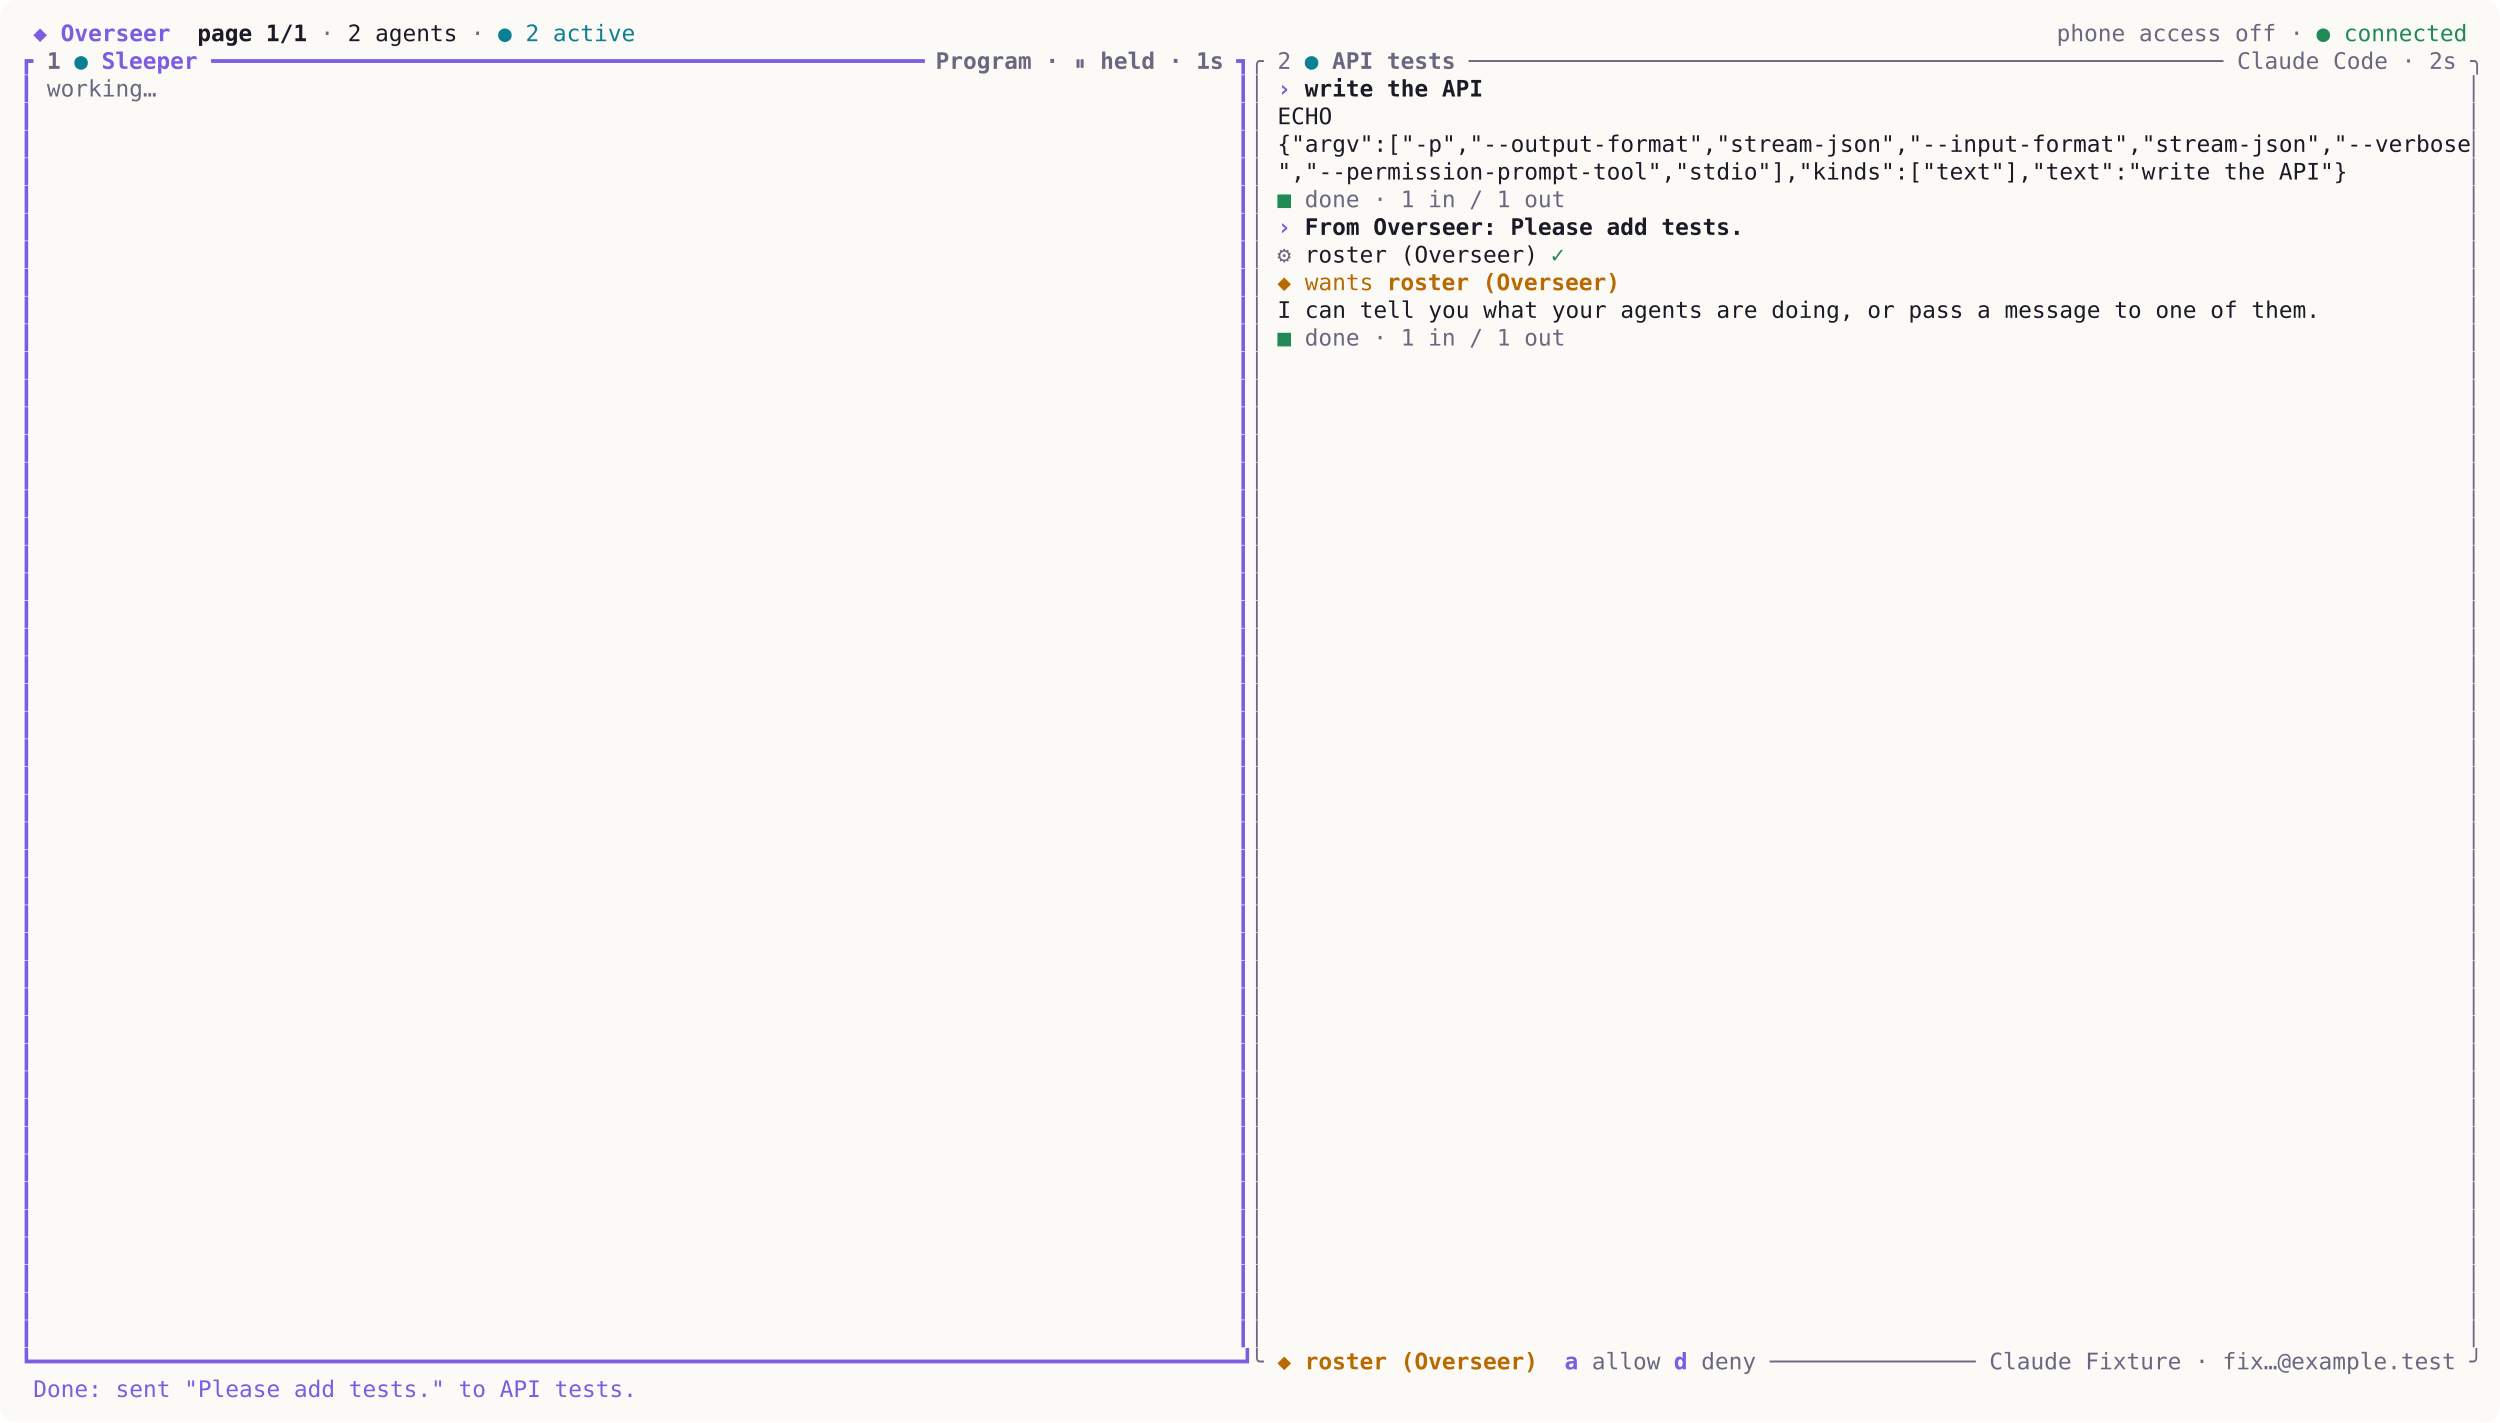
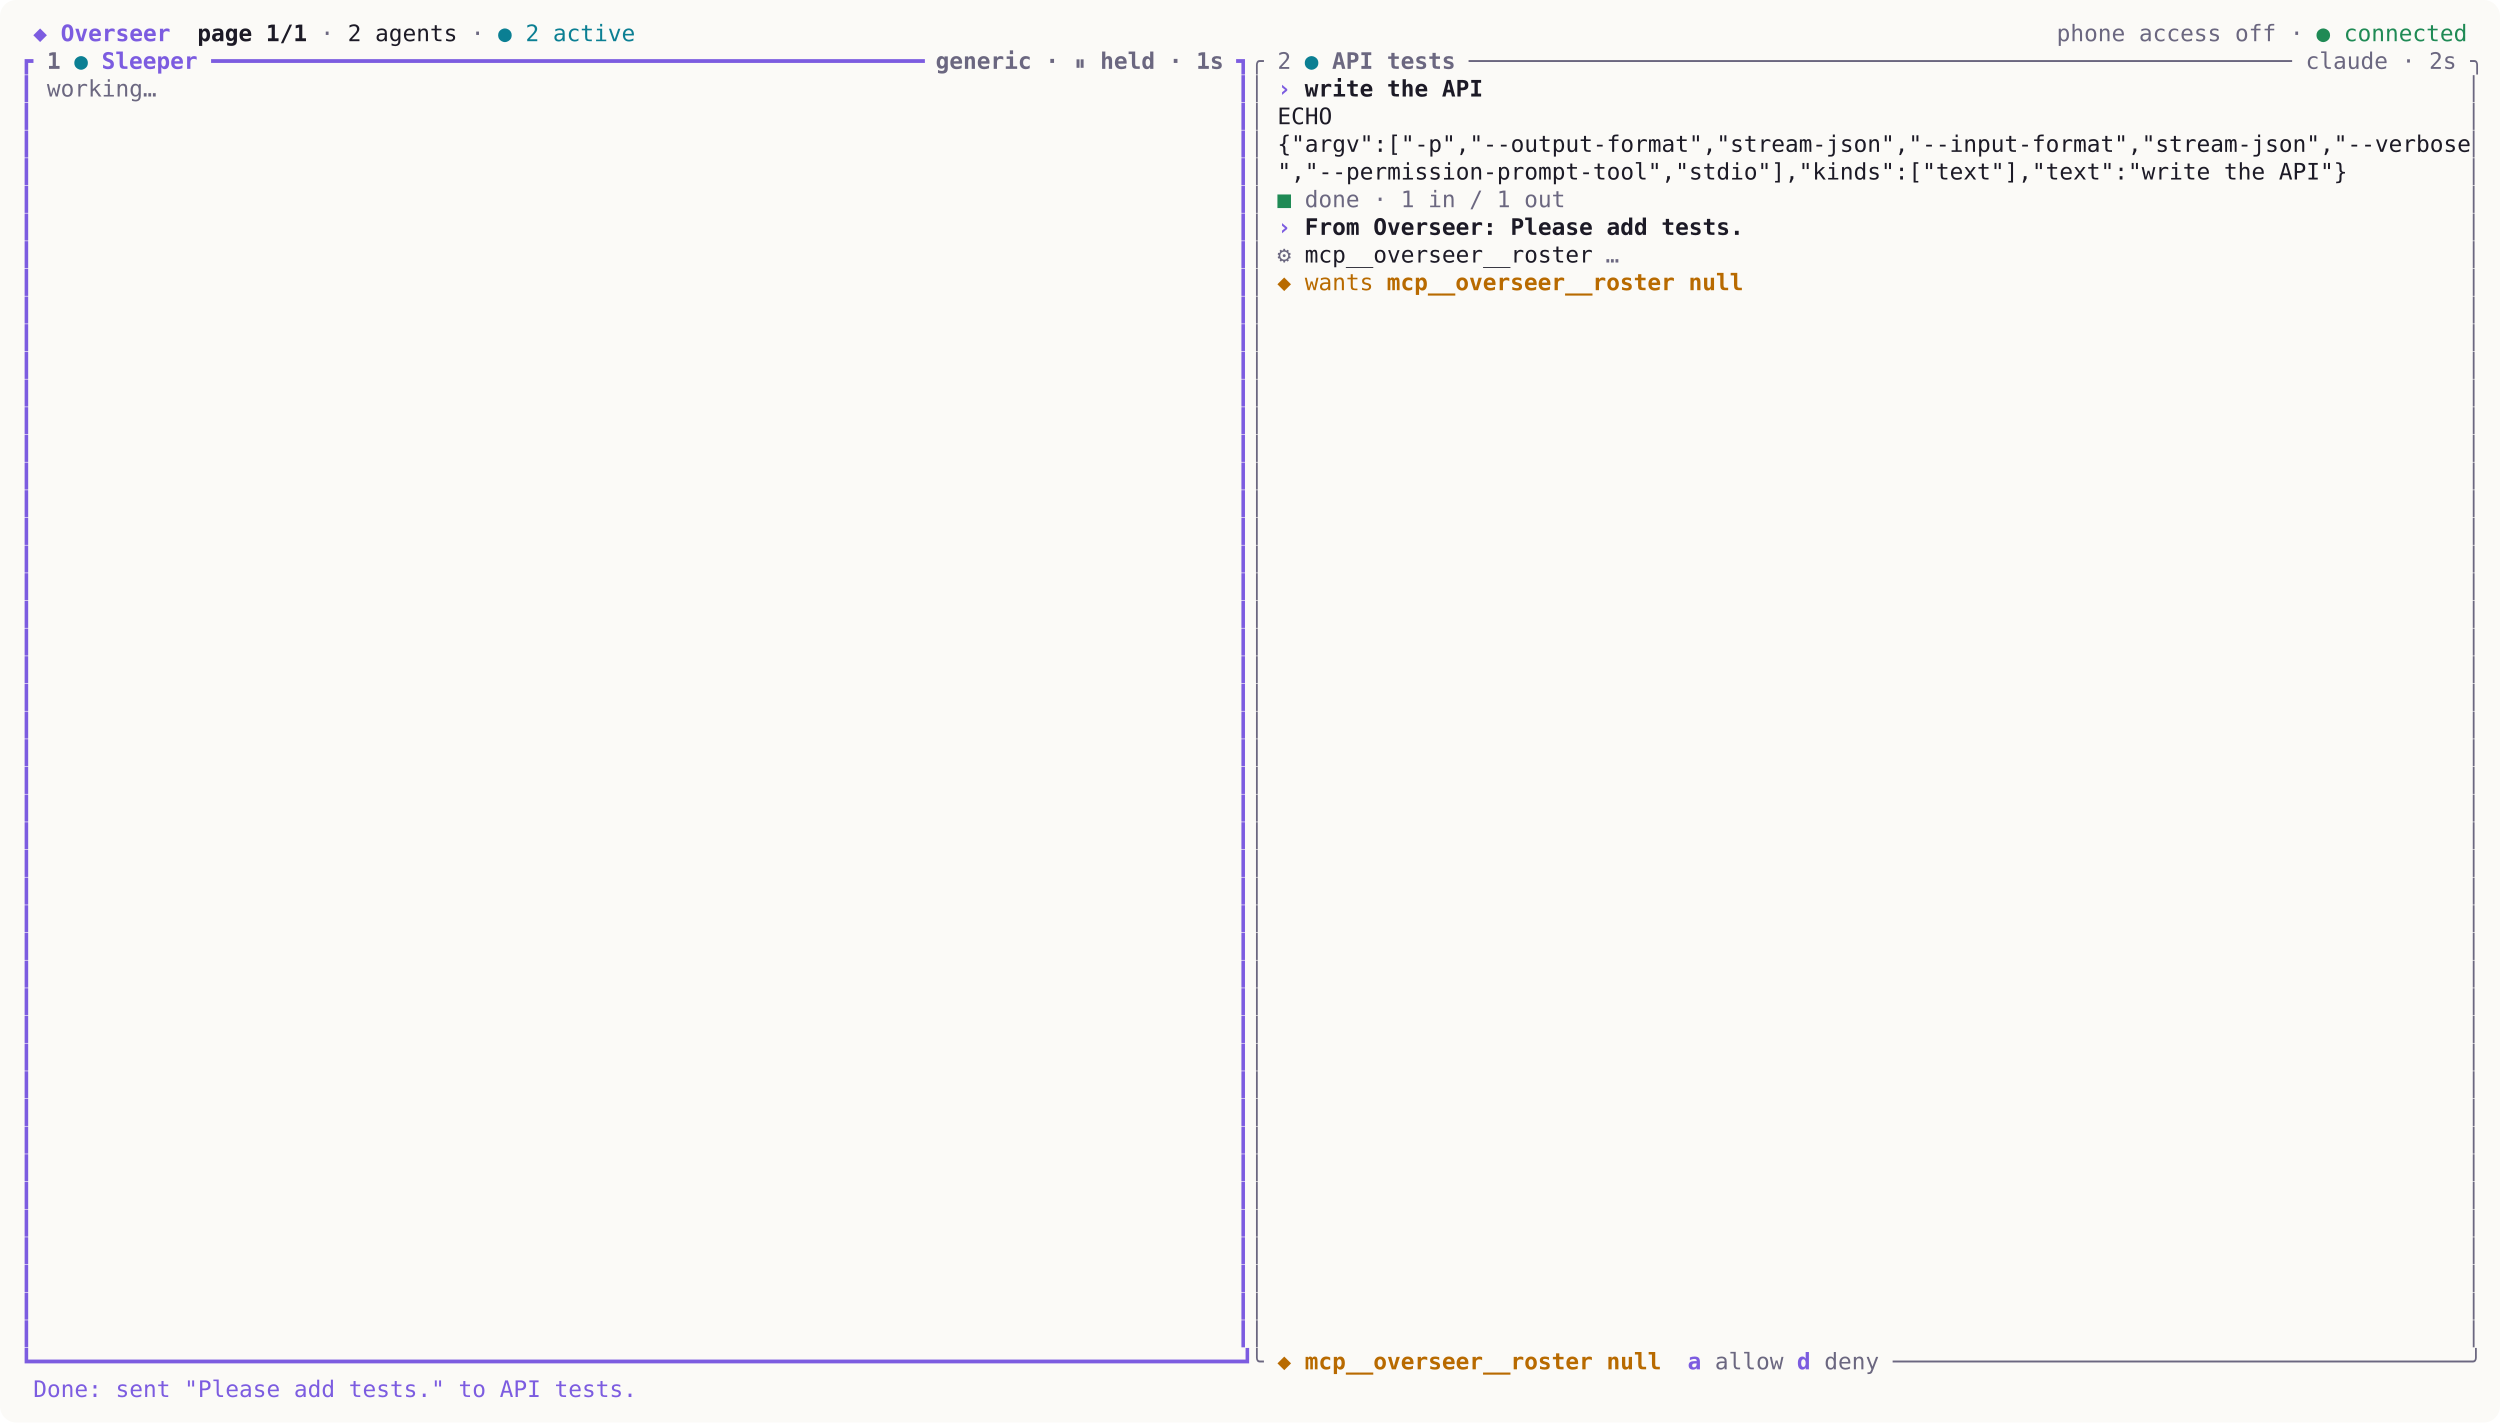
<svg xmlns="http://www.w3.org/2000/svg" width="1536" height="874" viewBox="0 0 1536 874">
  <rect width="100%" height="100%" rx="10" fill="#fbfaf7" />
  <g font-family="ui-monospace, SFMono-Regular, Menlo, monospace" font-size="14">
    <text x="12.0" y="25.3" textLength="100.8" lengthAdjust="spacingAndGlyphs" fill="#7c5ce0" font-weight="700" xml:space="preserve"> ◆ Overseer </text>
    <text x="112.8" y="25.3" textLength="84.0" lengthAdjust="spacingAndGlyphs" fill="#1c1a26" font-weight="700" xml:space="preserve"> page 1/1 </text>
    <text x="196.8" y="25.3" textLength="16.8" lengthAdjust="spacingAndGlyphs" fill="#6b6780" xml:space="preserve">· </text>
    <text x="213.6" y="25.3" textLength="67.2" lengthAdjust="spacingAndGlyphs" fill="#1c1a26" xml:space="preserve">2 agents</text>
    <text x="280.8" y="25.3" textLength="25.2" lengthAdjust="spacingAndGlyphs" fill="#6b6780" xml:space="preserve"> · </text>
    <text x="306.0" y="25.3" textLength="84.0" lengthAdjust="spacingAndGlyphs" fill="#0b7f93" xml:space="preserve">● 2 active</text>
    <text x="1263.6" y="25.3" textLength="159.6" lengthAdjust="spacingAndGlyphs" fill="#6b6780" xml:space="preserve">phone access off · </text>
    <text x="1423.2" y="25.3" textLength="100.8" lengthAdjust="spacingAndGlyphs" fill="#1f8a55" xml:space="preserve">● connected </text>
    <text x="12.0" y="42.3" textLength="8.4" lengthAdjust="spacingAndGlyphs" fill="#7c5ce0" font-weight="700" xml:space="preserve">┏</text>
    <text x="20.4" y="42.3" textLength="25.2" lengthAdjust="spacingAndGlyphs" fill="#6b6780" font-weight="700" xml:space="preserve"> 1 </text>
    <text x="45.6" y="42.3" textLength="16.8" lengthAdjust="spacingAndGlyphs" fill="#0b7f93" font-weight="700" xml:space="preserve">● </text>
    <text x="62.4" y="42.3" textLength="504.0" lengthAdjust="spacingAndGlyphs" fill="#7c5ce0" font-weight="700" xml:space="preserve">Sleeper ━━━━━━━━━━━━━━━━━━━━━━━━━━━━━━━━━━━━━━━━━━━━━━━━━━━━</text>
-     <text x="566.4" y="42.3" textLength="193.2" lengthAdjust="spacingAndGlyphs" fill="#6b6780" font-weight="700" xml:space="preserve"> Program · ⏸ held · 1s </text>
+     <text x="566.4" y="42.3" textLength="193.2" lengthAdjust="spacingAndGlyphs" fill="#6b6780" font-weight="700" xml:space="preserve"> generic · ⏸ held · 1s </text>
    <text x="759.6" y="42.3" textLength="8.4" lengthAdjust="spacingAndGlyphs" fill="#7c5ce0" font-weight="700" xml:space="preserve">┓</text>
    <text x="768.0" y="42.3" textLength="33.6" lengthAdjust="spacingAndGlyphs" fill="#6b6780" xml:space="preserve">╭ 2 </text>
    <text x="801.6" y="42.3" textLength="16.8" lengthAdjust="spacingAndGlyphs" fill="#0b7f93" xml:space="preserve">● </text>
    <text x="818.4" y="42.3" textLength="75.6" lengthAdjust="spacingAndGlyphs" fill="#6b6780" font-weight="700" xml:space="preserve">API tests</text>
-     <text x="894.0" y="42.3" textLength="630.0" lengthAdjust="spacingAndGlyphs" fill="#6b6780" xml:space="preserve"> ─────────────────────────────────────────────────────── Claude Code · 2s ╮</text>
+     <text x="894.0" y="42.3" textLength="630.0" lengthAdjust="spacingAndGlyphs" fill="#6b6780" xml:space="preserve"> ──────────────────────────────────────────────────────────── claude · 2s ╮</text>
    <text x="12.0" y="59.3" textLength="8.4" lengthAdjust="spacingAndGlyphs" fill="#7c5ce0" font-weight="700" xml:space="preserve">┃</text>
    <text x="28.8" y="59.3" textLength="67.2" lengthAdjust="spacingAndGlyphs" fill="#6b6780" xml:space="preserve">working…</text>
    <text x="759.6" y="59.3" textLength="8.4" lengthAdjust="spacingAndGlyphs" fill="#7c5ce0" font-weight="700" xml:space="preserve">┃</text>
    <text x="768.0" y="59.3" textLength="8.4" lengthAdjust="spacingAndGlyphs" fill="#6b6780" xml:space="preserve">│</text>
    <text x="784.8" y="59.3" textLength="16.8" lengthAdjust="spacingAndGlyphs" fill="#7c5ce0" font-weight="700" xml:space="preserve">› </text>
    <text x="801.6" y="59.3" textLength="109.2" lengthAdjust="spacingAndGlyphs" fill="#1c1a26" font-weight="700" xml:space="preserve">write the API</text>
    <text x="1515.6" y="59.3" textLength="8.4" lengthAdjust="spacingAndGlyphs" fill="#6b6780" xml:space="preserve">│</text>
    <text x="12.0" y="76.3" textLength="8.4" lengthAdjust="spacingAndGlyphs" fill="#7c5ce0" font-weight="700" xml:space="preserve">┃</text>
    <text x="759.6" y="76.3" textLength="8.4" lengthAdjust="spacingAndGlyphs" fill="#7c5ce0" font-weight="700" xml:space="preserve">┃</text>
    <text x="768.0" y="76.3" textLength="8.4" lengthAdjust="spacingAndGlyphs" fill="#6b6780" xml:space="preserve">│</text>
    <text x="776.4" y="76.3" textLength="739.2" lengthAdjust="spacingAndGlyphs" fill="#1c1a26" xml:space="preserve"> ECHO                                                                                   </text>
    <text x="1515.6" y="76.3" textLength="8.4" lengthAdjust="spacingAndGlyphs" fill="#6b6780" xml:space="preserve">│</text>
    <text x="12.0" y="93.3" textLength="8.4" lengthAdjust="spacingAndGlyphs" fill="#7c5ce0" font-weight="700" xml:space="preserve">┃</text>
    <text x="759.6" y="93.3" textLength="8.4" lengthAdjust="spacingAndGlyphs" fill="#7c5ce0" font-weight="700" xml:space="preserve">┃</text>
    <text x="768.0" y="93.3" textLength="8.4" lengthAdjust="spacingAndGlyphs" fill="#6b6780" xml:space="preserve">│</text>
    <text x="776.4" y="93.3" textLength="739.2" lengthAdjust="spacingAndGlyphs" fill="#1c1a26" xml:space="preserve"> {"argv":["-p","--output-format","stream-json","--input-format","stream-json","--verbose</text>
    <text x="1515.6" y="93.3" textLength="8.4" lengthAdjust="spacingAndGlyphs" fill="#6b6780" xml:space="preserve">│</text>
    <text x="12.0" y="110.3" textLength="8.4" lengthAdjust="spacingAndGlyphs" fill="#7c5ce0" font-weight="700" xml:space="preserve">┃</text>
    <text x="759.6" y="110.3" textLength="8.4" lengthAdjust="spacingAndGlyphs" fill="#7c5ce0" font-weight="700" xml:space="preserve">┃</text>
    <text x="768.0" y="110.3" textLength="8.4" lengthAdjust="spacingAndGlyphs" fill="#6b6780" xml:space="preserve">│</text>
    <text x="776.4" y="110.3" textLength="739.2" lengthAdjust="spacingAndGlyphs" fill="#1c1a26" xml:space="preserve"> ","--permission-prompt-tool","stdio"],"kinds":["text"],"text":"write the API"}         </text>
    <text x="1515.6" y="110.3" textLength="8.4" lengthAdjust="spacingAndGlyphs" fill="#6b6780" xml:space="preserve">│</text>
    <text x="12.0" y="127.3" textLength="8.4" lengthAdjust="spacingAndGlyphs" fill="#7c5ce0" font-weight="700" xml:space="preserve">┃</text>
    <text x="759.6" y="127.3" textLength="8.4" lengthAdjust="spacingAndGlyphs" fill="#7c5ce0" font-weight="700" xml:space="preserve">┃</text>
    <text x="768.0" y="127.3" textLength="8.4" lengthAdjust="spacingAndGlyphs" fill="#6b6780" xml:space="preserve">│</text>
    <text x="784.8" y="127.3" textLength="16.8" lengthAdjust="spacingAndGlyphs" fill="#1f8a55" xml:space="preserve">■ </text>
    <text x="801.6" y="127.3" textLength="159.6" lengthAdjust="spacingAndGlyphs" fill="#6b6780" xml:space="preserve">done · 1 in / 1 out</text>
    <text x="1515.6" y="127.3" textLength="8.4" lengthAdjust="spacingAndGlyphs" fill="#6b6780" xml:space="preserve">│</text>
    <text x="12.0" y="144.3" textLength="8.4" lengthAdjust="spacingAndGlyphs" fill="#7c5ce0" font-weight="700" xml:space="preserve">┃</text>
    <text x="759.6" y="144.3" textLength="8.4" lengthAdjust="spacingAndGlyphs" fill="#7c5ce0" font-weight="700" xml:space="preserve">┃</text>
    <text x="768.0" y="144.3" textLength="8.4" lengthAdjust="spacingAndGlyphs" fill="#6b6780" xml:space="preserve">│</text>
    <text x="784.8" y="144.3" textLength="16.8" lengthAdjust="spacingAndGlyphs" fill="#7c5ce0" font-weight="700" xml:space="preserve">› </text>
    <text x="801.6" y="144.3" textLength="268.8" lengthAdjust="spacingAndGlyphs" fill="#1c1a26" font-weight="700" xml:space="preserve">From Overseer: Please add tests.</text>
    <text x="1515.6" y="144.3" textLength="8.4" lengthAdjust="spacingAndGlyphs" fill="#6b6780" xml:space="preserve">│</text>
    <text x="12.0" y="161.3" textLength="8.4" lengthAdjust="spacingAndGlyphs" fill="#7c5ce0" font-weight="700" xml:space="preserve">┃</text>
    <text x="759.6" y="161.3" textLength="8.4" lengthAdjust="spacingAndGlyphs" fill="#7c5ce0" font-weight="700" xml:space="preserve">┃</text>
    <text x="768.0" y="161.3" textLength="8.4" lengthAdjust="spacingAndGlyphs" fill="#6b6780" xml:space="preserve">│</text>
    <text x="784.8" y="161.3" textLength="16.8" lengthAdjust="spacingAndGlyphs" fill="#6b6780" xml:space="preserve">⚙ </text>
-     <text x="801.6" y="161.3" textLength="142.8" lengthAdjust="spacingAndGlyphs" fill="#1c1a26" xml:space="preserve">roster (Overseer)</text>
-     <text x="944.4" y="161.3" textLength="16.8" lengthAdjust="spacingAndGlyphs" fill="#1f8a55" xml:space="preserve"> ✓</text>
+     <text x="801.6" y="161.3" textLength="176.4" lengthAdjust="spacingAndGlyphs" fill="#1c1a26" xml:space="preserve">mcp__overseer__roster</text>
+     <text x="978.0" y="161.3" textLength="16.8" lengthAdjust="spacingAndGlyphs" fill="#6b6780" xml:space="preserve"> …</text>
    <text x="1515.6" y="161.3" textLength="8.4" lengthAdjust="spacingAndGlyphs" fill="#6b6780" xml:space="preserve">│</text>
    <text x="12.0" y="178.3" textLength="8.4" lengthAdjust="spacingAndGlyphs" fill="#7c5ce0" font-weight="700" xml:space="preserve">┃</text>
    <text x="759.6" y="178.3" textLength="8.4" lengthAdjust="spacingAndGlyphs" fill="#7c5ce0" font-weight="700" xml:space="preserve">┃</text>
    <text x="768.0" y="178.3" textLength="8.4" lengthAdjust="spacingAndGlyphs" fill="#6b6780" xml:space="preserve">│</text>
    <text x="784.8" y="178.3" textLength="67.2" lengthAdjust="spacingAndGlyphs" fill="#b86a00" xml:space="preserve">◆ wants </text>
-     <text x="852.0" y="178.3" textLength="142.8" lengthAdjust="spacingAndGlyphs" fill="#b86a00" font-weight="700" xml:space="preserve">roster (Overseer)</text>
+     <text x="852.0" y="178.3" textLength="218.4" lengthAdjust="spacingAndGlyphs" fill="#b86a00" font-weight="700" xml:space="preserve">mcp__overseer__roster null</text>
    <text x="1515.6" y="178.3" textLength="8.4" lengthAdjust="spacingAndGlyphs" fill="#6b6780" xml:space="preserve">│</text>
    <text x="12.0" y="195.3" textLength="8.4" lengthAdjust="spacingAndGlyphs" fill="#7c5ce0" font-weight="700" xml:space="preserve">┃</text>
    <text x="759.6" y="195.3" textLength="8.4" lengthAdjust="spacingAndGlyphs" fill="#7c5ce0" font-weight="700" xml:space="preserve">┃</text>
    <text x="768.0" y="195.3" textLength="8.4" lengthAdjust="spacingAndGlyphs" fill="#6b6780" xml:space="preserve">│</text>
-     <text x="776.4" y="195.3" textLength="739.2" lengthAdjust="spacingAndGlyphs" fill="#1c1a26" xml:space="preserve"> I can tell you what your agents are doing, or pass a message to one of them.           </text>
    <text x="1515.6" y="195.3" textLength="8.4" lengthAdjust="spacingAndGlyphs" fill="#6b6780" xml:space="preserve">│</text>
    <text x="12.0" y="212.3" textLength="8.4" lengthAdjust="spacingAndGlyphs" fill="#7c5ce0" font-weight="700" xml:space="preserve">┃</text>
    <text x="759.6" y="212.3" textLength="8.4" lengthAdjust="spacingAndGlyphs" fill="#7c5ce0" font-weight="700" xml:space="preserve">┃</text>
    <text x="768.0" y="212.3" textLength="8.4" lengthAdjust="spacingAndGlyphs" fill="#6b6780" xml:space="preserve">│</text>
-     <text x="784.8" y="212.3" textLength="16.8" lengthAdjust="spacingAndGlyphs" fill="#1f8a55" xml:space="preserve">■ </text>
-     <text x="801.6" y="212.3" textLength="159.6" lengthAdjust="spacingAndGlyphs" fill="#6b6780" xml:space="preserve">done · 1 in / 1 out</text>
    <text x="1515.6" y="212.3" textLength="8.4" lengthAdjust="spacingAndGlyphs" fill="#6b6780" xml:space="preserve">│</text>
    <text x="12.0" y="229.3" textLength="8.4" lengthAdjust="spacingAndGlyphs" fill="#7c5ce0" font-weight="700" xml:space="preserve">┃</text>
    <text x="759.6" y="229.3" textLength="8.4" lengthAdjust="spacingAndGlyphs" fill="#7c5ce0" font-weight="700" xml:space="preserve">┃</text>
    <text x="768.0" y="229.3" textLength="8.4" lengthAdjust="spacingAndGlyphs" fill="#6b6780" xml:space="preserve">│</text>
    <text x="1515.6" y="229.3" textLength="8.4" lengthAdjust="spacingAndGlyphs" fill="#6b6780" xml:space="preserve">│</text>
    <text x="12.0" y="246.3" textLength="8.4" lengthAdjust="spacingAndGlyphs" fill="#7c5ce0" font-weight="700" xml:space="preserve">┃</text>
    <text x="759.6" y="246.3" textLength="8.4" lengthAdjust="spacingAndGlyphs" fill="#7c5ce0" font-weight="700" xml:space="preserve">┃</text>
    <text x="768.0" y="246.3" textLength="8.4" lengthAdjust="spacingAndGlyphs" fill="#6b6780" xml:space="preserve">│</text>
    <text x="1515.6" y="246.3" textLength="8.4" lengthAdjust="spacingAndGlyphs" fill="#6b6780" xml:space="preserve">│</text>
    <text x="12.0" y="263.3" textLength="8.4" lengthAdjust="spacingAndGlyphs" fill="#7c5ce0" font-weight="700" xml:space="preserve">┃</text>
    <text x="759.6" y="263.3" textLength="8.4" lengthAdjust="spacingAndGlyphs" fill="#7c5ce0" font-weight="700" xml:space="preserve">┃</text>
    <text x="768.0" y="263.3" textLength="8.4" lengthAdjust="spacingAndGlyphs" fill="#6b6780" xml:space="preserve">│</text>
    <text x="1515.6" y="263.3" textLength="8.4" lengthAdjust="spacingAndGlyphs" fill="#6b6780" xml:space="preserve">│</text>
    <text x="12.0" y="280.3" textLength="8.4" lengthAdjust="spacingAndGlyphs" fill="#7c5ce0" font-weight="700" xml:space="preserve">┃</text>
    <text x="759.6" y="280.3" textLength="8.4" lengthAdjust="spacingAndGlyphs" fill="#7c5ce0" font-weight="700" xml:space="preserve">┃</text>
    <text x="768.0" y="280.3" textLength="8.4" lengthAdjust="spacingAndGlyphs" fill="#6b6780" xml:space="preserve">│</text>
    <text x="1515.6" y="280.3" textLength="8.4" lengthAdjust="spacingAndGlyphs" fill="#6b6780" xml:space="preserve">│</text>
    <text x="12.0" y="297.3" textLength="8.4" lengthAdjust="spacingAndGlyphs" fill="#7c5ce0" font-weight="700" xml:space="preserve">┃</text>
    <text x="759.6" y="297.3" textLength="8.4" lengthAdjust="spacingAndGlyphs" fill="#7c5ce0" font-weight="700" xml:space="preserve">┃</text>
    <text x="768.0" y="297.3" textLength="8.4" lengthAdjust="spacingAndGlyphs" fill="#6b6780" xml:space="preserve">│</text>
    <text x="1515.6" y="297.3" textLength="8.4" lengthAdjust="spacingAndGlyphs" fill="#6b6780" xml:space="preserve">│</text>
    <text x="12.0" y="314.3" textLength="8.4" lengthAdjust="spacingAndGlyphs" fill="#7c5ce0" font-weight="700" xml:space="preserve">┃</text>
    <text x="759.6" y="314.3" textLength="8.4" lengthAdjust="spacingAndGlyphs" fill="#7c5ce0" font-weight="700" xml:space="preserve">┃</text>
    <text x="768.0" y="314.3" textLength="8.4" lengthAdjust="spacingAndGlyphs" fill="#6b6780" xml:space="preserve">│</text>
    <text x="1515.6" y="314.3" textLength="8.4" lengthAdjust="spacingAndGlyphs" fill="#6b6780" xml:space="preserve">│</text>
    <text x="12.0" y="331.3" textLength="8.4" lengthAdjust="spacingAndGlyphs" fill="#7c5ce0" font-weight="700" xml:space="preserve">┃</text>
    <text x="759.6" y="331.3" textLength="8.4" lengthAdjust="spacingAndGlyphs" fill="#7c5ce0" font-weight="700" xml:space="preserve">┃</text>
    <text x="768.0" y="331.3" textLength="8.4" lengthAdjust="spacingAndGlyphs" fill="#6b6780" xml:space="preserve">│</text>
    <text x="1515.6" y="331.3" textLength="8.4" lengthAdjust="spacingAndGlyphs" fill="#6b6780" xml:space="preserve">│</text>
    <text x="12.0" y="348.3" textLength="8.4" lengthAdjust="spacingAndGlyphs" fill="#7c5ce0" font-weight="700" xml:space="preserve">┃</text>
    <text x="759.6" y="348.3" textLength="8.4" lengthAdjust="spacingAndGlyphs" fill="#7c5ce0" font-weight="700" xml:space="preserve">┃</text>
    <text x="768.0" y="348.3" textLength="8.4" lengthAdjust="spacingAndGlyphs" fill="#6b6780" xml:space="preserve">│</text>
    <text x="1515.6" y="348.3" textLength="8.4" lengthAdjust="spacingAndGlyphs" fill="#6b6780" xml:space="preserve">│</text>
    <text x="12.0" y="365.3" textLength="8.4" lengthAdjust="spacingAndGlyphs" fill="#7c5ce0" font-weight="700" xml:space="preserve">┃</text>
    <text x="759.6" y="365.3" textLength="8.4" lengthAdjust="spacingAndGlyphs" fill="#7c5ce0" font-weight="700" xml:space="preserve">┃</text>
    <text x="768.0" y="365.3" textLength="8.4" lengthAdjust="spacingAndGlyphs" fill="#6b6780" xml:space="preserve">│</text>
    <text x="1515.6" y="365.3" textLength="8.4" lengthAdjust="spacingAndGlyphs" fill="#6b6780" xml:space="preserve">│</text>
    <text x="12.0" y="382.3" textLength="8.4" lengthAdjust="spacingAndGlyphs" fill="#7c5ce0" font-weight="700" xml:space="preserve">┃</text>
    <text x="759.6" y="382.3" textLength="8.4" lengthAdjust="spacingAndGlyphs" fill="#7c5ce0" font-weight="700" xml:space="preserve">┃</text>
    <text x="768.0" y="382.3" textLength="8.4" lengthAdjust="spacingAndGlyphs" fill="#6b6780" xml:space="preserve">│</text>
    <text x="1515.6" y="382.3" textLength="8.4" lengthAdjust="spacingAndGlyphs" fill="#6b6780" xml:space="preserve">│</text>
    <text x="12.0" y="399.3" textLength="8.4" lengthAdjust="spacingAndGlyphs" fill="#7c5ce0" font-weight="700" xml:space="preserve">┃</text>
    <text x="759.6" y="399.3" textLength="8.4" lengthAdjust="spacingAndGlyphs" fill="#7c5ce0" font-weight="700" xml:space="preserve">┃</text>
    <text x="768.0" y="399.3" textLength="8.4" lengthAdjust="spacingAndGlyphs" fill="#6b6780" xml:space="preserve">│</text>
    <text x="1515.6" y="399.3" textLength="8.4" lengthAdjust="spacingAndGlyphs" fill="#6b6780" xml:space="preserve">│</text>
    <text x="12.0" y="416.3" textLength="8.4" lengthAdjust="spacingAndGlyphs" fill="#7c5ce0" font-weight="700" xml:space="preserve">┃</text>
    <text x="759.6" y="416.3" textLength="8.4" lengthAdjust="spacingAndGlyphs" fill="#7c5ce0" font-weight="700" xml:space="preserve">┃</text>
    <text x="768.0" y="416.3" textLength="8.4" lengthAdjust="spacingAndGlyphs" fill="#6b6780" xml:space="preserve">│</text>
    <text x="1515.6" y="416.3" textLength="8.4" lengthAdjust="spacingAndGlyphs" fill="#6b6780" xml:space="preserve">│</text>
    <text x="12.0" y="433.3" textLength="8.4" lengthAdjust="spacingAndGlyphs" fill="#7c5ce0" font-weight="700" xml:space="preserve">┃</text>
    <text x="759.6" y="433.3" textLength="8.4" lengthAdjust="spacingAndGlyphs" fill="#7c5ce0" font-weight="700" xml:space="preserve">┃</text>
    <text x="768.0" y="433.3" textLength="8.4" lengthAdjust="spacingAndGlyphs" fill="#6b6780" xml:space="preserve">│</text>
    <text x="1515.6" y="433.3" textLength="8.4" lengthAdjust="spacingAndGlyphs" fill="#6b6780" xml:space="preserve">│</text>
    <text x="12.0" y="450.3" textLength="8.4" lengthAdjust="spacingAndGlyphs" fill="#7c5ce0" font-weight="700" xml:space="preserve">┃</text>
    <text x="759.6" y="450.3" textLength="8.4" lengthAdjust="spacingAndGlyphs" fill="#7c5ce0" font-weight="700" xml:space="preserve">┃</text>
    <text x="768.0" y="450.3" textLength="8.4" lengthAdjust="spacingAndGlyphs" fill="#6b6780" xml:space="preserve">│</text>
    <text x="1515.6" y="450.3" textLength="8.4" lengthAdjust="spacingAndGlyphs" fill="#6b6780" xml:space="preserve">│</text>
    <text x="12.0" y="467.3" textLength="8.4" lengthAdjust="spacingAndGlyphs" fill="#7c5ce0" font-weight="700" xml:space="preserve">┃</text>
    <text x="759.6" y="467.3" textLength="8.4" lengthAdjust="spacingAndGlyphs" fill="#7c5ce0" font-weight="700" xml:space="preserve">┃</text>
    <text x="768.0" y="467.3" textLength="8.4" lengthAdjust="spacingAndGlyphs" fill="#6b6780" xml:space="preserve">│</text>
    <text x="1515.6" y="467.3" textLength="8.4" lengthAdjust="spacingAndGlyphs" fill="#6b6780" xml:space="preserve">│</text>
    <text x="12.0" y="484.3" textLength="8.4" lengthAdjust="spacingAndGlyphs" fill="#7c5ce0" font-weight="700" xml:space="preserve">┃</text>
    <text x="759.6" y="484.3" textLength="8.4" lengthAdjust="spacingAndGlyphs" fill="#7c5ce0" font-weight="700" xml:space="preserve">┃</text>
    <text x="768.0" y="484.3" textLength="8.4" lengthAdjust="spacingAndGlyphs" fill="#6b6780" xml:space="preserve">│</text>
    <text x="1515.6" y="484.3" textLength="8.4" lengthAdjust="spacingAndGlyphs" fill="#6b6780" xml:space="preserve">│</text>
    <text x="12.0" y="501.3" textLength="8.4" lengthAdjust="spacingAndGlyphs" fill="#7c5ce0" font-weight="700" xml:space="preserve">┃</text>
    <text x="759.6" y="501.3" textLength="8.4" lengthAdjust="spacingAndGlyphs" fill="#7c5ce0" font-weight="700" xml:space="preserve">┃</text>
    <text x="768.0" y="501.3" textLength="8.4" lengthAdjust="spacingAndGlyphs" fill="#6b6780" xml:space="preserve">│</text>
    <text x="1515.6" y="501.3" textLength="8.4" lengthAdjust="spacingAndGlyphs" fill="#6b6780" xml:space="preserve">│</text>
    <text x="12.0" y="518.3" textLength="8.4" lengthAdjust="spacingAndGlyphs" fill="#7c5ce0" font-weight="700" xml:space="preserve">┃</text>
    <text x="759.6" y="518.3" textLength="8.4" lengthAdjust="spacingAndGlyphs" fill="#7c5ce0" font-weight="700" xml:space="preserve">┃</text>
    <text x="768.0" y="518.3" textLength="8.4" lengthAdjust="spacingAndGlyphs" fill="#6b6780" xml:space="preserve">│</text>
    <text x="1515.6" y="518.3" textLength="8.4" lengthAdjust="spacingAndGlyphs" fill="#6b6780" xml:space="preserve">│</text>
    <text x="12.0" y="535.3" textLength="8.4" lengthAdjust="spacingAndGlyphs" fill="#7c5ce0" font-weight="700" xml:space="preserve">┃</text>
    <text x="759.6" y="535.3" textLength="8.4" lengthAdjust="spacingAndGlyphs" fill="#7c5ce0" font-weight="700" xml:space="preserve">┃</text>
    <text x="768.0" y="535.3" textLength="8.4" lengthAdjust="spacingAndGlyphs" fill="#6b6780" xml:space="preserve">│</text>
    <text x="1515.6" y="535.3" textLength="8.4" lengthAdjust="spacingAndGlyphs" fill="#6b6780" xml:space="preserve">│</text>
    <text x="12.0" y="552.3" textLength="8.4" lengthAdjust="spacingAndGlyphs" fill="#7c5ce0" font-weight="700" xml:space="preserve">┃</text>
    <text x="759.6" y="552.3" textLength="8.4" lengthAdjust="spacingAndGlyphs" fill="#7c5ce0" font-weight="700" xml:space="preserve">┃</text>
    <text x="768.0" y="552.3" textLength="8.4" lengthAdjust="spacingAndGlyphs" fill="#6b6780" xml:space="preserve">│</text>
    <text x="1515.6" y="552.3" textLength="8.4" lengthAdjust="spacingAndGlyphs" fill="#6b6780" xml:space="preserve">│</text>
    <text x="12.0" y="569.3" textLength="8.4" lengthAdjust="spacingAndGlyphs" fill="#7c5ce0" font-weight="700" xml:space="preserve">┃</text>
    <text x="759.6" y="569.3" textLength="8.4" lengthAdjust="spacingAndGlyphs" fill="#7c5ce0" font-weight="700" xml:space="preserve">┃</text>
    <text x="768.0" y="569.3" textLength="8.4" lengthAdjust="spacingAndGlyphs" fill="#6b6780" xml:space="preserve">│</text>
    <text x="1515.6" y="569.3" textLength="8.4" lengthAdjust="spacingAndGlyphs" fill="#6b6780" xml:space="preserve">│</text>
    <text x="12.0" y="586.3" textLength="8.4" lengthAdjust="spacingAndGlyphs" fill="#7c5ce0" font-weight="700" xml:space="preserve">┃</text>
    <text x="759.6" y="586.3" textLength="8.4" lengthAdjust="spacingAndGlyphs" fill="#7c5ce0" font-weight="700" xml:space="preserve">┃</text>
    <text x="768.0" y="586.3" textLength="8.4" lengthAdjust="spacingAndGlyphs" fill="#6b6780" xml:space="preserve">│</text>
    <text x="1515.6" y="586.3" textLength="8.4" lengthAdjust="spacingAndGlyphs" fill="#6b6780" xml:space="preserve">│</text>
    <text x="12.0" y="603.3" textLength="8.4" lengthAdjust="spacingAndGlyphs" fill="#7c5ce0" font-weight="700" xml:space="preserve">┃</text>
    <text x="759.6" y="603.3" textLength="8.4" lengthAdjust="spacingAndGlyphs" fill="#7c5ce0" font-weight="700" xml:space="preserve">┃</text>
    <text x="768.0" y="603.3" textLength="8.4" lengthAdjust="spacingAndGlyphs" fill="#6b6780" xml:space="preserve">│</text>
    <text x="1515.6" y="603.3" textLength="8.4" lengthAdjust="spacingAndGlyphs" fill="#6b6780" xml:space="preserve">│</text>
    <text x="12.0" y="620.3" textLength="8.4" lengthAdjust="spacingAndGlyphs" fill="#7c5ce0" font-weight="700" xml:space="preserve">┃</text>
    <text x="759.6" y="620.3" textLength="8.4" lengthAdjust="spacingAndGlyphs" fill="#7c5ce0" font-weight="700" xml:space="preserve">┃</text>
    <text x="768.0" y="620.3" textLength="8.4" lengthAdjust="spacingAndGlyphs" fill="#6b6780" xml:space="preserve">│</text>
    <text x="1515.6" y="620.3" textLength="8.4" lengthAdjust="spacingAndGlyphs" fill="#6b6780" xml:space="preserve">│</text>
    <text x="12.0" y="637.3" textLength="8.4" lengthAdjust="spacingAndGlyphs" fill="#7c5ce0" font-weight="700" xml:space="preserve">┃</text>
    <text x="759.6" y="637.3" textLength="8.4" lengthAdjust="spacingAndGlyphs" fill="#7c5ce0" font-weight="700" xml:space="preserve">┃</text>
    <text x="768.0" y="637.3" textLength="8.4" lengthAdjust="spacingAndGlyphs" fill="#6b6780" xml:space="preserve">│</text>
    <text x="1515.6" y="637.3" textLength="8.4" lengthAdjust="spacingAndGlyphs" fill="#6b6780" xml:space="preserve">│</text>
    <text x="12.0" y="654.3" textLength="8.4" lengthAdjust="spacingAndGlyphs" fill="#7c5ce0" font-weight="700" xml:space="preserve">┃</text>
    <text x="759.6" y="654.3" textLength="8.4" lengthAdjust="spacingAndGlyphs" fill="#7c5ce0" font-weight="700" xml:space="preserve">┃</text>
    <text x="768.0" y="654.3" textLength="8.4" lengthAdjust="spacingAndGlyphs" fill="#6b6780" xml:space="preserve">│</text>
    <text x="1515.6" y="654.3" textLength="8.4" lengthAdjust="spacingAndGlyphs" fill="#6b6780" xml:space="preserve">│</text>
    <text x="12.0" y="671.3" textLength="8.4" lengthAdjust="spacingAndGlyphs" fill="#7c5ce0" font-weight="700" xml:space="preserve">┃</text>
    <text x="759.6" y="671.3" textLength="8.4" lengthAdjust="spacingAndGlyphs" fill="#7c5ce0" font-weight="700" xml:space="preserve">┃</text>
    <text x="768.0" y="671.3" textLength="8.4" lengthAdjust="spacingAndGlyphs" fill="#6b6780" xml:space="preserve">│</text>
    <text x="1515.6" y="671.3" textLength="8.4" lengthAdjust="spacingAndGlyphs" fill="#6b6780" xml:space="preserve">│</text>
    <text x="12.0" y="688.3" textLength="8.4" lengthAdjust="spacingAndGlyphs" fill="#7c5ce0" font-weight="700" xml:space="preserve">┃</text>
    <text x="759.6" y="688.3" textLength="8.4" lengthAdjust="spacingAndGlyphs" fill="#7c5ce0" font-weight="700" xml:space="preserve">┃</text>
    <text x="768.0" y="688.3" textLength="8.4" lengthAdjust="spacingAndGlyphs" fill="#6b6780" xml:space="preserve">│</text>
    <text x="1515.6" y="688.3" textLength="8.4" lengthAdjust="spacingAndGlyphs" fill="#6b6780" xml:space="preserve">│</text>
    <text x="12.0" y="705.3" textLength="8.4" lengthAdjust="spacingAndGlyphs" fill="#7c5ce0" font-weight="700" xml:space="preserve">┃</text>
    <text x="759.6" y="705.3" textLength="8.4" lengthAdjust="spacingAndGlyphs" fill="#7c5ce0" font-weight="700" xml:space="preserve">┃</text>
    <text x="768.0" y="705.3" textLength="8.4" lengthAdjust="spacingAndGlyphs" fill="#6b6780" xml:space="preserve">│</text>
    <text x="1515.6" y="705.3" textLength="8.4" lengthAdjust="spacingAndGlyphs" fill="#6b6780" xml:space="preserve">│</text>
    <text x="12.0" y="722.3" textLength="8.4" lengthAdjust="spacingAndGlyphs" fill="#7c5ce0" font-weight="700" xml:space="preserve">┃</text>
    <text x="759.6" y="722.3" textLength="8.4" lengthAdjust="spacingAndGlyphs" fill="#7c5ce0" font-weight="700" xml:space="preserve">┃</text>
    <text x="768.0" y="722.3" textLength="8.4" lengthAdjust="spacingAndGlyphs" fill="#6b6780" xml:space="preserve">│</text>
    <text x="1515.6" y="722.3" textLength="8.4" lengthAdjust="spacingAndGlyphs" fill="#6b6780" xml:space="preserve">│</text>
    <text x="12.0" y="739.3" textLength="8.4" lengthAdjust="spacingAndGlyphs" fill="#7c5ce0" font-weight="700" xml:space="preserve">┃</text>
    <text x="759.6" y="739.3" textLength="8.4" lengthAdjust="spacingAndGlyphs" fill="#7c5ce0" font-weight="700" xml:space="preserve">┃</text>
    <text x="768.0" y="739.3" textLength="8.4" lengthAdjust="spacingAndGlyphs" fill="#6b6780" xml:space="preserve">│</text>
    <text x="1515.6" y="739.3" textLength="8.4" lengthAdjust="spacingAndGlyphs" fill="#6b6780" xml:space="preserve">│</text>
    <text x="12.0" y="756.3" textLength="8.4" lengthAdjust="spacingAndGlyphs" fill="#7c5ce0" font-weight="700" xml:space="preserve">┃</text>
    <text x="759.6" y="756.3" textLength="8.4" lengthAdjust="spacingAndGlyphs" fill="#7c5ce0" font-weight="700" xml:space="preserve">┃</text>
    <text x="768.0" y="756.3" textLength="8.4" lengthAdjust="spacingAndGlyphs" fill="#6b6780" xml:space="preserve">│</text>
    <text x="1515.6" y="756.3" textLength="8.4" lengthAdjust="spacingAndGlyphs" fill="#6b6780" xml:space="preserve">│</text>
    <text x="12.0" y="773.3" textLength="8.4" lengthAdjust="spacingAndGlyphs" fill="#7c5ce0" font-weight="700" xml:space="preserve">┃</text>
    <text x="759.6" y="773.3" textLength="8.4" lengthAdjust="spacingAndGlyphs" fill="#7c5ce0" font-weight="700" xml:space="preserve">┃</text>
    <text x="768.0" y="773.3" textLength="8.4" lengthAdjust="spacingAndGlyphs" fill="#6b6780" xml:space="preserve">│</text>
    <text x="1515.6" y="773.3" textLength="8.4" lengthAdjust="spacingAndGlyphs" fill="#6b6780" xml:space="preserve">│</text>
    <text x="12.0" y="790.3" textLength="8.4" lengthAdjust="spacingAndGlyphs" fill="#7c5ce0" font-weight="700" xml:space="preserve">┃</text>
    <text x="759.6" y="790.3" textLength="8.4" lengthAdjust="spacingAndGlyphs" fill="#7c5ce0" font-weight="700" xml:space="preserve">┃</text>
    <text x="768.0" y="790.3" textLength="8.4" lengthAdjust="spacingAndGlyphs" fill="#6b6780" xml:space="preserve">│</text>
    <text x="1515.6" y="790.3" textLength="8.4" lengthAdjust="spacingAndGlyphs" fill="#6b6780" xml:space="preserve">│</text>
    <text x="12.0" y="807.3" textLength="8.4" lengthAdjust="spacingAndGlyphs" fill="#7c5ce0" font-weight="700" xml:space="preserve">┃</text>
    <text x="759.6" y="807.3" textLength="8.4" lengthAdjust="spacingAndGlyphs" fill="#7c5ce0" font-weight="700" xml:space="preserve">┃</text>
    <text x="768.0" y="807.3" textLength="8.4" lengthAdjust="spacingAndGlyphs" fill="#6b6780" xml:space="preserve">│</text>
    <text x="1515.6" y="807.3" textLength="8.4" lengthAdjust="spacingAndGlyphs" fill="#6b6780" xml:space="preserve">│</text>
    <text x="12.0" y="824.3" textLength="8.4" lengthAdjust="spacingAndGlyphs" fill="#7c5ce0" font-weight="700" xml:space="preserve">┃</text>
    <text x="759.6" y="824.3" textLength="8.4" lengthAdjust="spacingAndGlyphs" fill="#7c5ce0" font-weight="700" xml:space="preserve">┃</text>
    <text x="768.0" y="824.3" textLength="8.4" lengthAdjust="spacingAndGlyphs" fill="#6b6780" xml:space="preserve">│</text>
    <text x="1515.6" y="824.3" textLength="8.4" lengthAdjust="spacingAndGlyphs" fill="#6b6780" xml:space="preserve">│</text>
    <text x="12.0" y="841.3" textLength="756.0" lengthAdjust="spacingAndGlyphs" fill="#7c5ce0" font-weight="700" xml:space="preserve">┗━━━━━━━━━━━━━━━━━━━━━━━━━━━━━━━━━━━━━━━━━━━━━━━━━━━━━━━━━━━━━━━━━━━━━━━━━━━━━━━━━━━━━━━━┛</text>
    <text x="768.0" y="841.3" textLength="8.4" lengthAdjust="spacingAndGlyphs" fill="#6b6780" xml:space="preserve">╰</text>
    <text x="776.4" y="841.3" textLength="25.2" lengthAdjust="spacingAndGlyphs" fill="#b86a00" xml:space="preserve"> ◆ </text>
-     <text x="801.6" y="841.3" textLength="142.8" lengthAdjust="spacingAndGlyphs" fill="#b86a00" font-weight="700" xml:space="preserve">roster (Overseer)</text>
-     <text x="944.4" y="841.3" textLength="25.2" lengthAdjust="spacingAndGlyphs" fill="#7c5ce0" font-weight="700" xml:space="preserve">  a</text>
-     <text x="969.6" y="841.3" textLength="58.8" lengthAdjust="spacingAndGlyphs" fill="#6b6780" xml:space="preserve"> allow </text>
-     <text x="1028.4" y="841.3" textLength="8.4" lengthAdjust="spacingAndGlyphs" fill="#7c5ce0" font-weight="700" xml:space="preserve">d</text>
-     <text x="1036.8" y="841.3" textLength="487.2" lengthAdjust="spacingAndGlyphs" fill="#6b6780" xml:space="preserve"> deny ─────────────── Claude Fixture · fix…@example.test ╯</text>
+     <text x="801.6" y="841.3" textLength="218.4" lengthAdjust="spacingAndGlyphs" fill="#b86a00" font-weight="700" xml:space="preserve">mcp__overseer__roster null</text>
+     <text x="1020.0" y="841.3" textLength="25.2" lengthAdjust="spacingAndGlyphs" fill="#7c5ce0" font-weight="700" xml:space="preserve">  a</text>
+     <text x="1045.2" y="841.3" textLength="58.8" lengthAdjust="spacingAndGlyphs" fill="#6b6780" xml:space="preserve"> allow </text>
+     <text x="1104.0" y="841.3" textLength="8.4" lengthAdjust="spacingAndGlyphs" fill="#7c5ce0" font-weight="700" xml:space="preserve">d</text>
+     <text x="1112.4" y="841.3" textLength="411.6" lengthAdjust="spacingAndGlyphs" fill="#6b6780" xml:space="preserve"> deny ──────────────────────────────────────────╯</text>
    <text x="12.0" y="858.3" textLength="378.0" lengthAdjust="spacingAndGlyphs" fill="#7c5ce0" xml:space="preserve"> Done: sent "Please add tests." to API tests.</text>
  </g>
</svg>
